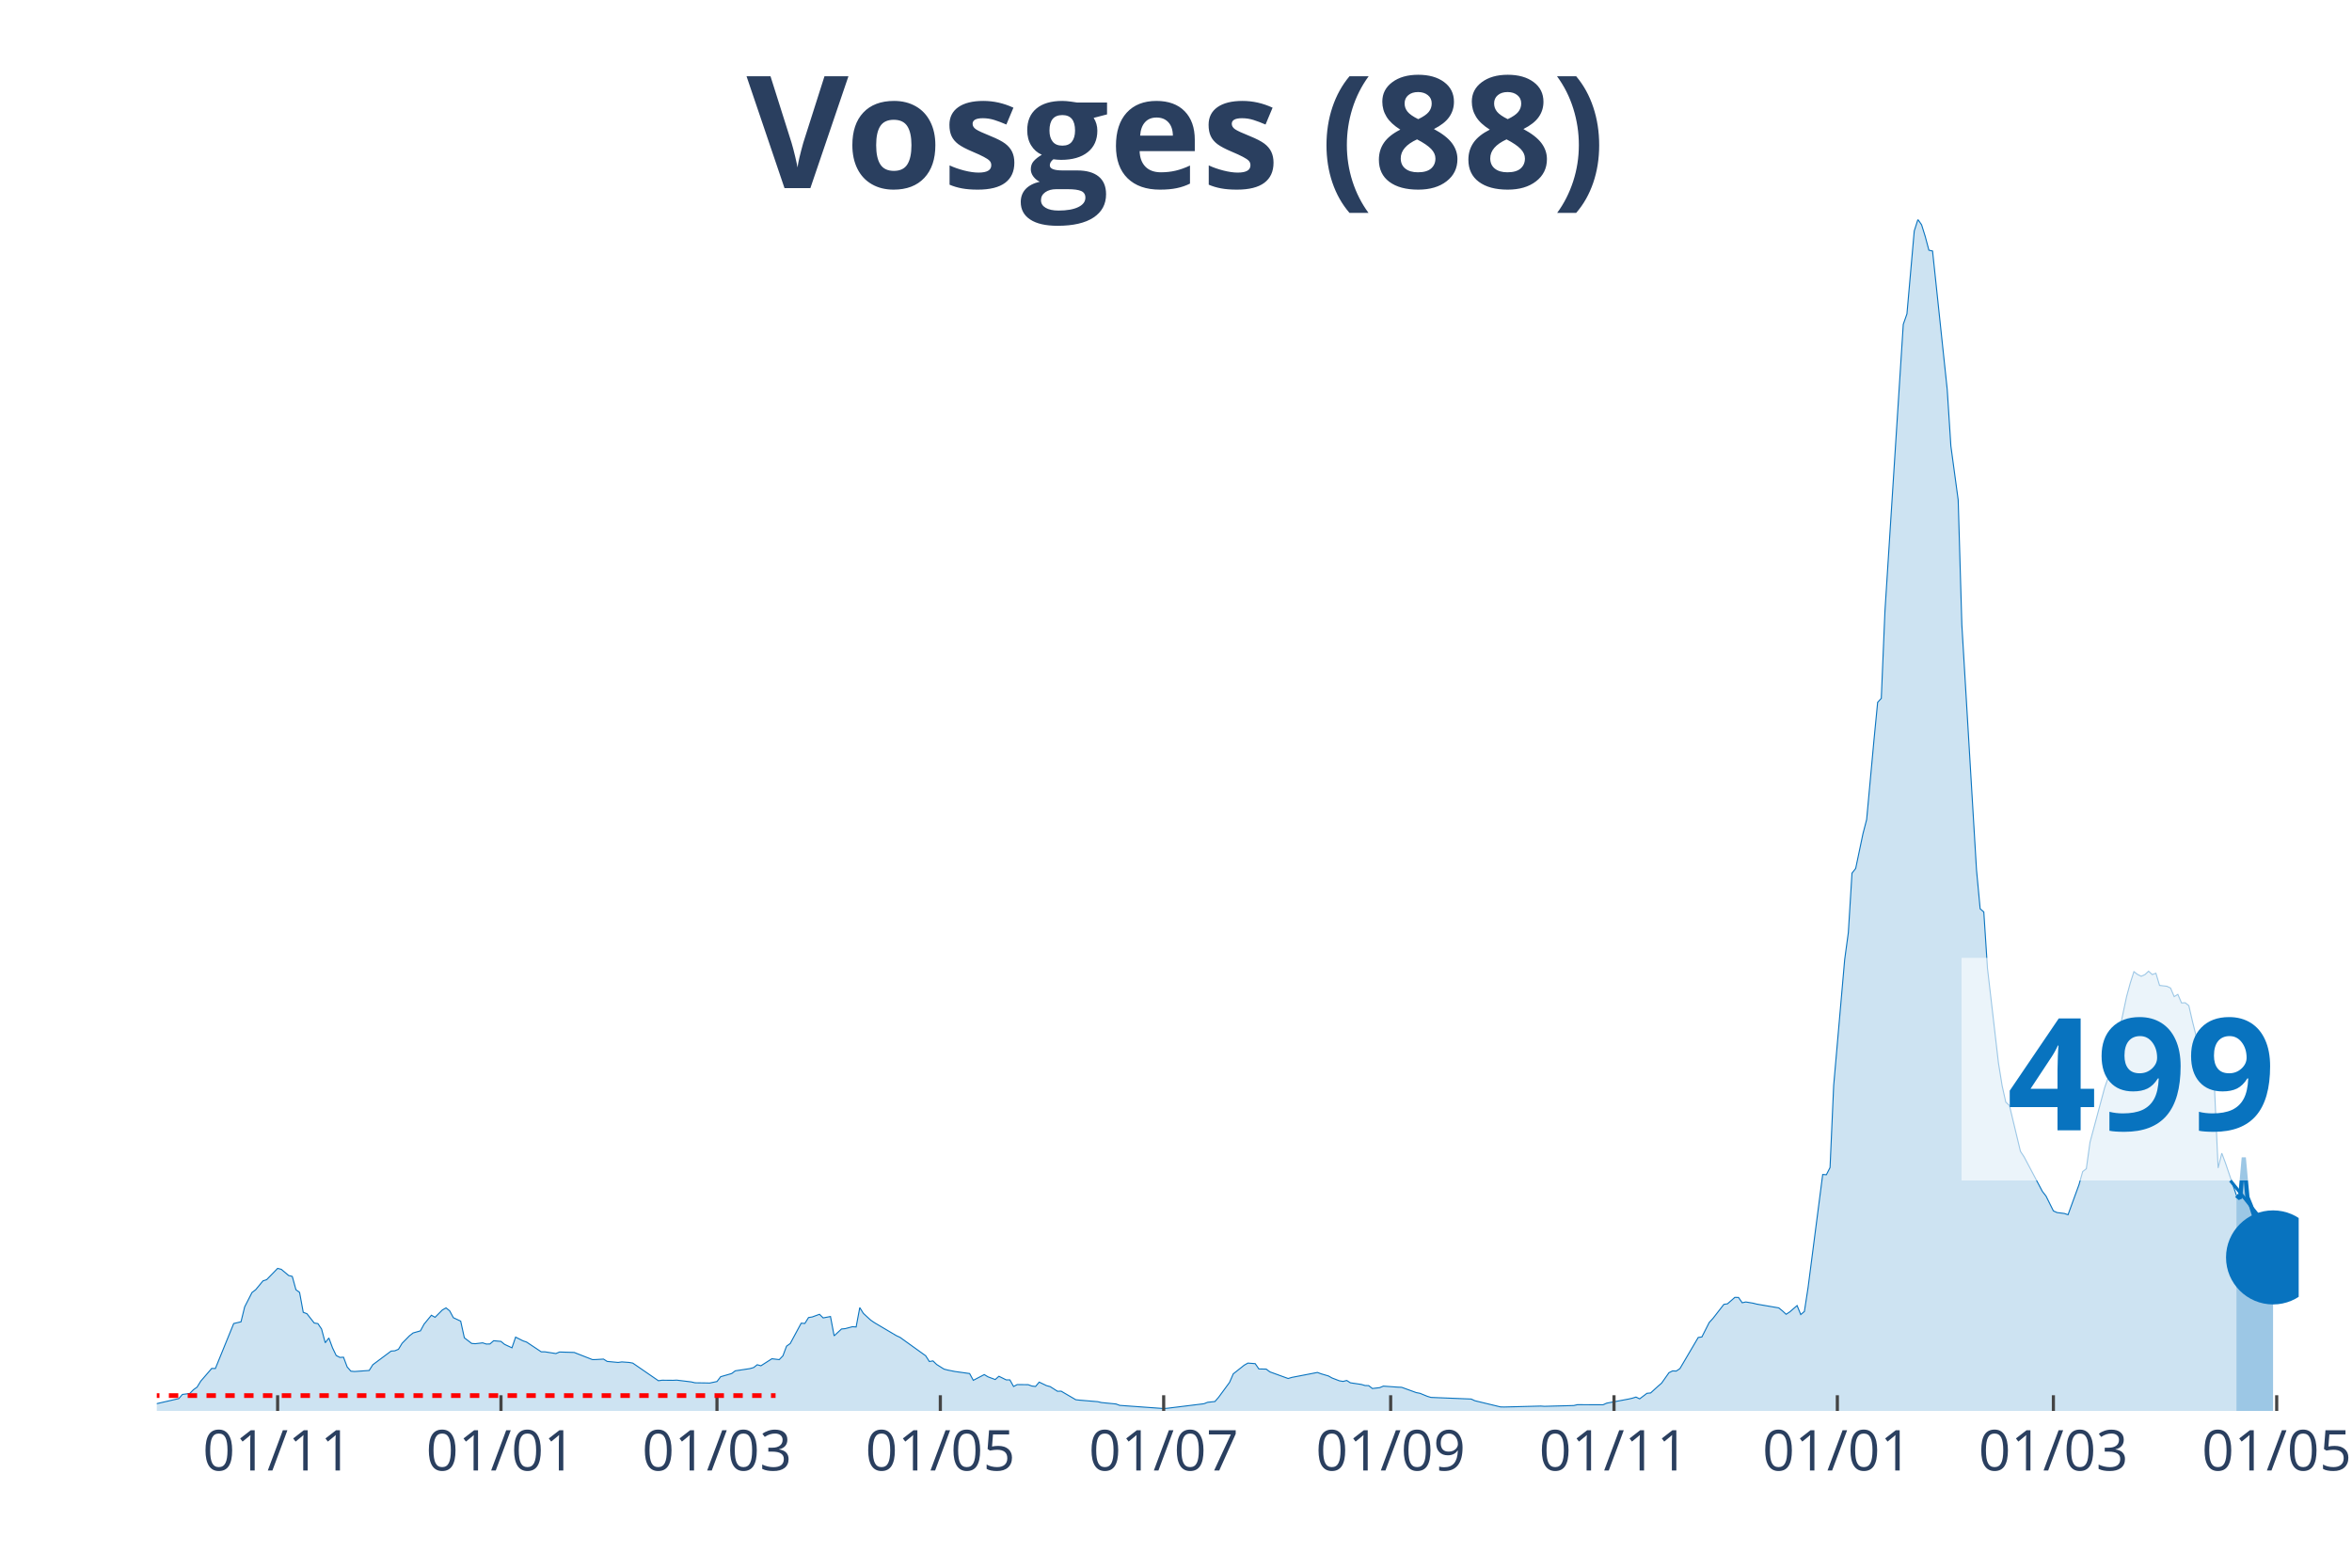
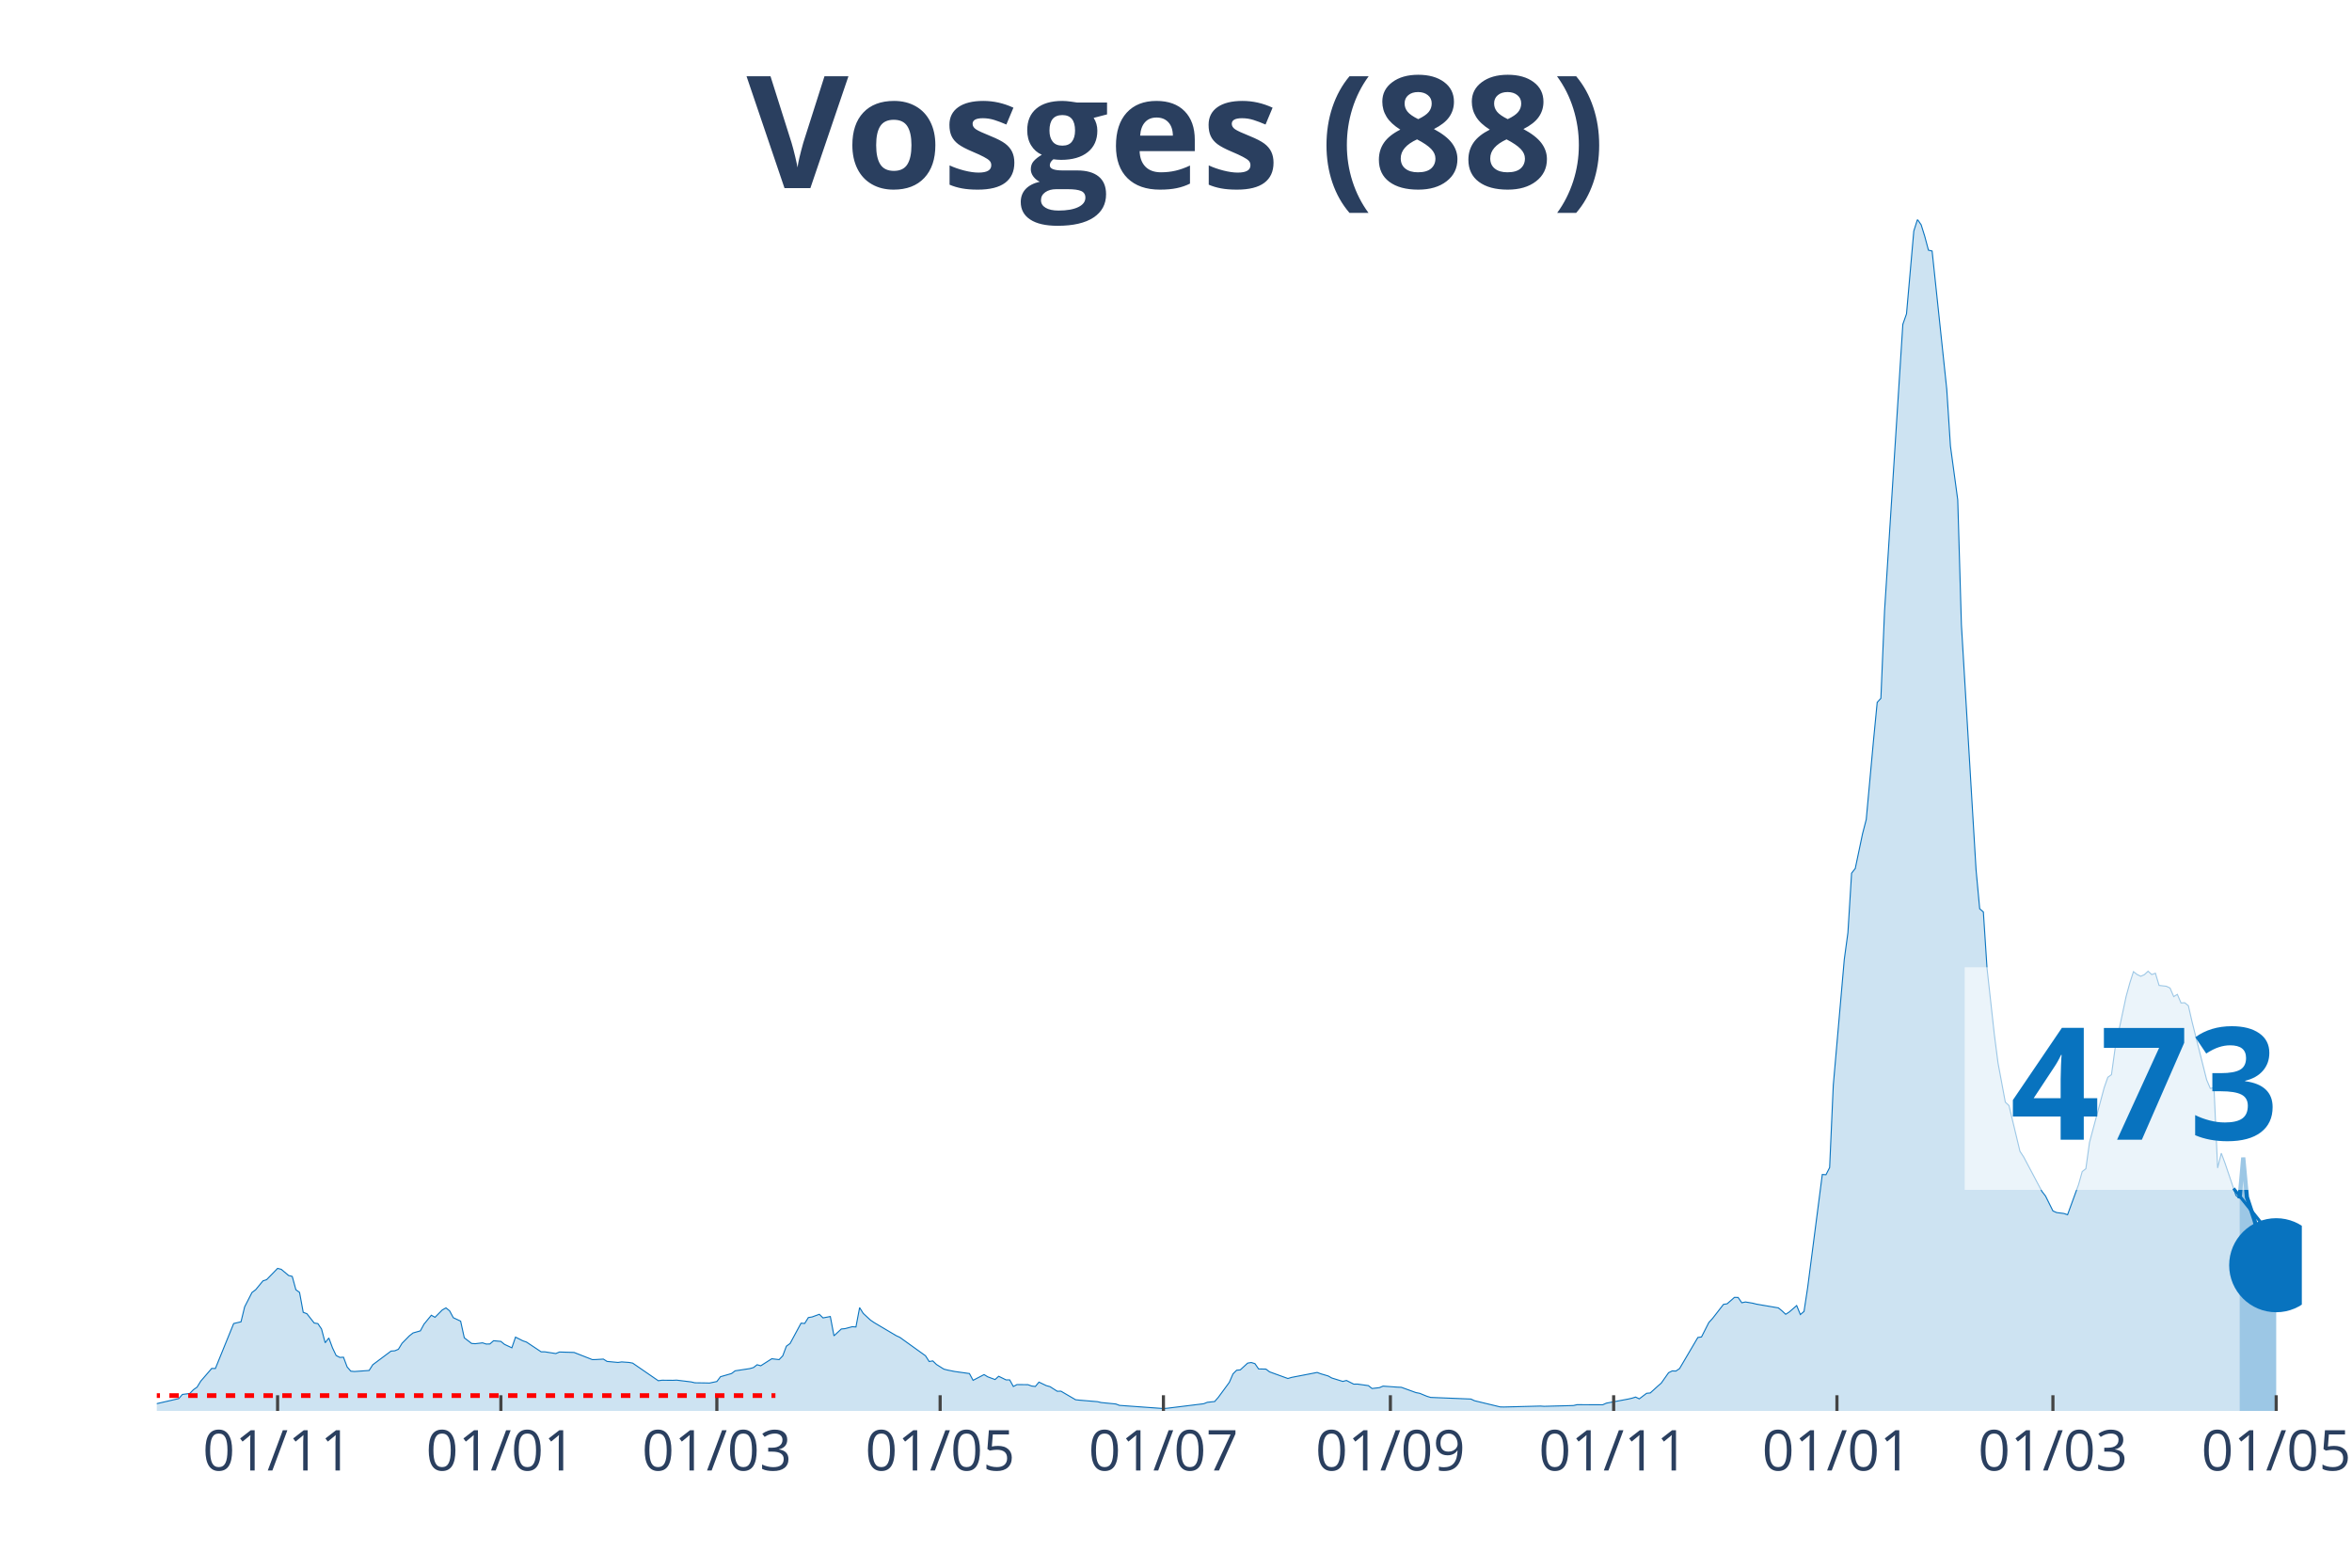
<svg xmlns="http://www.w3.org/2000/svg" class="main-svg" width="1125" height="750" style="" viewBox="0 0 750 500">
  <rect x="0" y="0" width="750" height="500" style="fill: rgb(0, 0, 0); fill-opacity: 0;" />
-   <defs id="defs-7f1c80">
+   <defs id="defs-7eaed3">
    <g class="clips">
-       <clipPath id="clip7f1c80xyplot" class="plotclip">
-         <rect width="683" height="380" />
+       <clipPath id="clip7eaed3xyplot" class="plotclip">
+         <rect width="684" height="380" />
      </clipPath>
-       <clipPath class="axesclip" id="clip7f1c80x">
-         <rect x="50" y="0" width="683" height="500" />
+       <clipPath class="axesclip" id="clip7eaed3x">
+         <rect x="50" y="0" width="684" height="500" />
      </clipPath>
-       <clipPath class="axesclip" id="clip7f1c80y">
+       <clipPath class="axesclip" id="clip7eaed3y">
        <rect x="0" y="70" width="750" height="380" />
      </clipPath>
-       <clipPath class="axesclip" id="clip7f1c80xy">
-         <rect x="50" y="70" width="683" height="380" />
+       <clipPath class="axesclip" id="clip7eaed3xy">
+         <rect x="50" y="70" width="684" height="380" />
      </clipPath>
    </g>
    <g class="gradients" />
  </defs>
  <g class="bglayer">
-     <rect class="bg" x="50" y="70" width="683" height="380" style="fill: rgb(0, 0, 0); fill-opacity: 0; stroke-width: 0;" />
+     <rect class="bg" x="50" y="70" width="684" height="380" style="fill: rgb(0, 0, 0); fill-opacity: 0; stroke-width: 0;" />
  </g>
  <g class="layer-below">
    <g class="imagelayer" />
    <g class="shapelayer" />
  </g>
  <g class="cartesianlayer">
    <g class="subplot xy">
      <g class="layer-subplot">
        <g class="shapelayer" />
        <g class="imagelayer" />
      </g>
      <g class="gridlayer">
        <g class="x">
-           <path class="xgrid crisp" transform="translate(88.53,0)" d="M0,70v380" style="stroke: rgb(255, 255, 255); stroke-opacity: 1; stroke-width: 1px;" />
-           <path class="xgrid crisp" transform="translate(159.75,0)" d="M0,70v380" style="stroke: rgb(255, 255, 255); stroke-opacity: 1; stroke-width: 1px;" />
-           <path class="xgrid crisp" transform="translate(228.63,0)" d="M0,70v380" style="stroke: rgb(255, 255, 255); stroke-opacity: 1; stroke-width: 1px;" />
-           <path class="xgrid crisp" transform="translate(299.85,0)" d="M0,70v380" style="stroke: rgb(255, 255, 255); stroke-opacity: 1; stroke-width: 1px;" />
-           <path class="xgrid crisp" transform="translate(371.07,0)" d="M0,70v380" style="stroke: rgb(255, 255, 255); stroke-opacity: 1; stroke-width: 1px;" />
-           <path class="xgrid crisp" transform="translate(443.45,0)" d="M0,70v380" style="stroke: rgb(255, 255, 255); stroke-opacity: 1; stroke-width: 1px;" />
-           <path class="xgrid crisp" transform="translate(514.67,0)" d="M0,70v380" style="stroke: rgb(255, 255, 255); stroke-opacity: 1; stroke-width: 1px;" />
-           <path class="xgrid crisp" transform="translate(585.89,0)" d="M0,70v380" style="stroke: rgb(255, 255, 255); stroke-opacity: 1; stroke-width: 1px;" />
-           <path class="xgrid crisp" transform="translate(654.78,0)" d="M0,70v380" style="stroke: rgb(255, 255, 255); stroke-opacity: 1; stroke-width: 1px;" />
-           <path class="xgrid crisp" transform="translate(725.99,0)" d="M0,70v380" style="stroke: rgb(255, 255, 255); stroke-opacity: 1; stroke-width: 1px;" />
+           <path class="xgrid crisp" transform="translate(88.52,0)" d="M0,70v380" style="stroke: rgb(255, 255, 255); stroke-opacity: 1; stroke-width: 1px;" />
+           <path class="xgrid crisp" transform="translate(159.72,0)" d="M0,70v380" style="stroke: rgb(255, 255, 255); stroke-opacity: 1; stroke-width: 1px;" />
+           <path class="xgrid crisp" transform="translate(228.59,0)" d="M0,70v380" style="stroke: rgb(255, 255, 255); stroke-opacity: 1; stroke-width: 1px;" />
+           <path class="xgrid crisp" transform="translate(299.79,0)" d="M0,70v380" style="stroke: rgb(255, 255, 255); stroke-opacity: 1; stroke-width: 1px;" />
+           <path class="xgrid crisp" transform="translate(370.99,0)" d="M0,70v380" style="stroke: rgb(255, 255, 255); stroke-opacity: 1; stroke-width: 1px;" />
+           <path class="xgrid crisp" transform="translate(443.36,0)" d="M0,70v380" style="stroke: rgb(255, 255, 255); stroke-opacity: 1; stroke-width: 1px;" />
+           <path class="xgrid crisp" transform="translate(514.56,0)" d="M0,70v380" style="stroke: rgb(255, 255, 255); stroke-opacity: 1; stroke-width: 1px;" />
+           <path class="xgrid crisp" transform="translate(585.76,0)" d="M0,70v380" style="stroke: rgb(255, 255, 255); stroke-opacity: 1; stroke-width: 1px;" />
+           <path class="xgrid crisp" transform="translate(654.63,0)" d="M0,70v380" style="stroke: rgb(255, 255, 255); stroke-opacity: 1; stroke-width: 1px;" />
+           <path class="xgrid crisp" transform="translate(725.83,0)" d="M0,70v380" style="stroke: rgb(255, 255, 255); stroke-opacity: 1; stroke-width: 1px;" />
        </g>
        <g class="y" />
      </g>
      <g class="zerolinelayer" />
      <path class="xlines-below" />
      <path class="ylines-below" />
      <g class="overlines-below" />
      <g class="xaxislayer-below" />
      <g class="yaxislayer-below" />
      <g class="overaxes-below" />
-       <g class="plot" transform="translate(50, 70)" clip-path="url('#clip7f1c80xyplot')">
+       <g class="plot" transform="translate(50, 70)" clip-path="url('#clip7eaed3xyplot')">
        <g class="scatterlayer mlayer">
-           <g class="trace scatter traceda0466" style="stroke-miterlimit: 2;">
+           <g class="trace scatter tracea2cc7f" style="stroke-miterlimit: 2;">
            <g class="fills">
              <g>
-                 <path class="js-fill" d="M663.15,380L-158.78,380L-158.78,379.26L-127.26,379.59L-126.09,379.65L-77.06,379.05L-75.89,379.29L-40.86,378.61L-39.7,378.47L-16.35,378.04L-15.18,378.06L-1.17,377.85L0,377.68L7.01,376.07L8.17,374.74L10.51,374.44L11.68,373.24L12.84,372.42L14.01,370.51L17.51,366.45L18.68,366.47L24.52,352.13L25.69,351.85L26.85,351.58L28.02,346.81L30.36,342.23L31.52,341.35L33.86,338.52L35.03,338.14L38.53,334.54L39.7,334.84L42.03,336.8L43.2,337.1L44.37,341.35L45.53,342.2L46.7,348.55L47.87,348.99L50.2,351.96L51.37,352.15L52.54,353.87L53.71,358.26L54.87,356.74L56.04,359.9L57.21,362.33L58.38,362.93L59.54,362.87L60.71,365.98L61.88,367.32L63.05,367.43L67.72,367.1L68.88,365.27L74.72,360.91L75.89,360.83L77.06,360.34L78.22,358.43L80.56,356.05L81.73,355.13L84.06,354.47L85.23,352.32L87.56,349.48L88.73,350.14L91.07,347.79L92.23,347.14L93.4,348.09L94.57,350.27L96.9,351.36L98.07,356.68L100.41,358.48L101.57,358.56L103.91,358.29L105.08,358.67L106.24,358.64L107.41,357.61L109.75,357.83L110.91,358.78L113.25,359.87L114.42,356.46L116.75,357.64L117.92,358.04L122.59,361.15L123.76,361.15L127.26,361.7L128.43,361.21L133.1,361.35L134.26,361.81L138.94,363.64L140.1,363.61L142.44,363.47L143.61,364.21L147.11,364.54L148.28,364.37L150.61,364.54L151.78,364.75L159.95,370.37L161.12,370.21L164.62,370.24L165.79,370.18L170.46,370.75L171.63,371.03L175.13,371.08L176.3,371.11L178.63,370.62L179.8,369.09L183.3,368.08L184.47,367.21L189.14,366.5L190.31,366.17L191.47,365.27L192.64,365.6L196.14,363.36L197.31,363.5L198.48,363.64L199.65,362.44L200.81,359.35L201.98,358.51L205.48,352.02L206.65,352.1L207.82,350.22L208.99,350.03L211.32,349.18L212.49,350.33L214.82,349.89L215.99,356.05L218.33,353.87L219.49,353.76L221.83,353.14L223,353.22L224.16,347.05L225.33,348.91L227.67,351.06L228.83,351.85L235.84,356L237.01,356.54L245.18,362.41L246.35,364.24L247.51,364.05L248.68,365.19L251.02,366.66L252.18,366.96L254.52,367.43L255.69,367.59L259.19,368.08L260.36,370.24L263.86,368.41L265.03,369.12L267.36,369.99L268.53,368.95L270.86,370.1L272.03,370.1L273.2,372.2L274.37,371.6L277.87,371.63L279.04,372.06L280.21,372.2L281.37,370.81L283.71,371.93L284.88,372.25L287.21,373.73L288.38,373.7L293.05,376.43L294.22,376.56L300.05,377.05L301.22,377.33L305.89,377.79L307.06,378.23L321.07,379.24L322.24,379.15L333.91,377.71L335.08,377.25L337.41,377L338.58,375.66L342.08,370.89L343.25,368.19L346.75,365.41L347.92,364.75L350.26,364.92L351.42,366.61L353.76,366.66L354.93,367.54L360.76,369.66L361.93,369.31L370.1,367.73L371.27,368.16L373.61,368.85L374.77,369.5L377.11,370.4L378.28,370.59L379.44,370.29L380.61,371.03L384.11,371.55L385.28,371.9L386.45,371.93L387.62,372.85L389.95,372.58L391.12,372.09L395.79,372.42L396.96,372.47L401.63,374.16L402.79,374.38L405.13,375.34L406.3,375.69L419.14,376.21L420.31,376.75L428.48,378.72L429.65,378.75L441.32,378.45L442.49,378.53L451.83,378.28L453,378.01L461.17,378.04L462.34,377.52L469.34,376.21L470.51,375.94L471.68,375.58L472.85,376.15L475.18,374.38L476.35,374.27L478.68,372.15L479.85,371.14L482.19,367.81L483.35,367.24L484.52,367.29L485.69,366.5L491.53,356.57L492.69,356.41L495.03,351.8L496.2,350.52L499.7,346.02L500.87,345.83L503.2,343.78L504.37,343.81L505.54,345.5L506.7,345.25L509.04,345.64L510.21,345.94L517.21,347.14L518.38,348.09L519.55,349.18L520.71,348.42L523.05,346.4L524.22,349.26L525.38,348.28L526.55,340.67L531.22,304.59L532.39,304.67L533.56,302.38L534.72,276.17L538.23,236.02L539.39,227.46L540.56,208.48L541.73,207L544.06,195.9L545.23,191.38L547.57,166.01L548.74,153.99L549.9,152.73L551.07,124.86L556.91,33.44L558.08,30.11L560.41,3.68L561.58,0L562.75,1.69L563.91,5.4L565.08,9.79L566.25,10.06L570.92,54.16L572.09,72.25L574.42,89.43L575.59,129.28L580.26,207.39L581.43,219.85L582.59,220.86L583.76,238.81L587.26,269.02L588.43,276.28L589.6,281.52L590.77,282.61L594.27,297.2L595.44,298.97L601.27,309.99L602.44,311.49L604.78,316.21L605.94,316.73L608.28,317.03L609.45,317.43L612.95,307.83L614.12,303.66L615.28,302.76L616.45,294.33L621.12,276.93L622.29,273.58L623.46,272.76L624.62,264.28L628.13,247.81L629.29,243.55L630.46,239.9L631.63,240.8L632.8,241.37L633.96,240.85L635.13,239.76L636.3,240.82L637.47,240.41L638.63,244.29L640.97,244.56L642.14,245.13L643.3,247.86L644.47,247.15L645.64,249.88L646.81,249.82L647.97,250.75L649.14,255.82L653.81,274.4L654.98,277.15L656.15,276.91L657.31,302.52L658.48,297.8L659.65,300.93L663.15,311.27" style="fill: rgb(8, 115, 191); fill-opacity: 0.2; stroke-width: 0;" />
+                 <path class="js-fill" d="M664.16,380L-158.74,380L-158.74,379.26L-127.23,379.59L-126.06,379.65L-77.04,379.05L-75.87,379.29L-40.85,378.61L-39.69,378.47L-16.34,378.04L-15.17,378.06L-1.17,377.85L0,377.68L7,376.07L8.17,374.74L10.51,374.44L11.67,373.24L12.84,372.42L14.01,370.51L17.51,366.45L18.68,366.47L24.51,352.13L25.68,351.85L26.85,351.58L28.01,346.81L30.35,342.23L31.52,341.35L33.85,338.52L35.02,338.14L38.52,334.54L39.69,334.84L42.02,336.8L43.19,337.1L44.35,341.35L45.52,342.2L46.69,348.55L47.86,348.99L50.19,351.96L51.36,352.15L52.53,353.87L53.69,358.26L54.86,356.74L56.03,359.9L57.19,362.33L58.36,362.93L59.53,362.87L60.7,365.98L61.86,367.32L63.03,367.43L67.7,367.1L68.87,365.27L74.7,360.91L75.87,360.83L77.04,360.34L78.2,358.43L80.54,356.05L81.71,355.13L84.04,354.47L85.21,352.32L87.54,349.48L88.71,350.14L91.04,347.79L92.21,347.14L93.38,348.09L94.55,350.27L96.88,351.36L98.05,356.68L100.38,358.48L101.55,358.56L103.88,358.29L105.05,358.67L106.22,358.64L107.39,357.61L109.72,357.83L110.89,358.78L113.22,359.87L114.39,356.46L116.72,357.64L117.89,358.04L122.56,361.15L123.73,361.15L127.23,361.7L128.4,361.21L133.06,361.35L134.23,361.81L138.9,363.64L140.07,363.61L142.4,363.47L143.57,364.21L147.07,364.54L148.24,364.37L150.57,364.54L151.74,364.75L159.91,370.37L161.08,370.21L164.58,370.24L165.75,370.18L170.42,370.75L171.58,371.03L175.09,371.08L176.25,371.11L178.59,370.62L179.75,369.09L183.26,368.08L184.42,367.21L189.09,366.5L190.26,366.17L191.43,365.27L192.59,365.6L196.1,363.36L197.26,363.5L198.43,363.64L199.6,362.44L200.76,359.35L201.93,358.51L205.43,352.02L206.6,352.1L207.77,350.22L208.94,350.03L211.27,349.18L212.44,350.33L214.77,349.89L215.94,356.05L218.27,353.87L219.44,353.76L221.77,353.14L222.94,353.22L224.11,347.05L225.28,348.91L227.61,351.06L228.78,351.85L235.78,356L236.95,356.54L245.12,362.41L246.29,364.24L247.45,364.05L248.62,365.19L250.96,366.66L252.12,366.96L254.46,367.43L255.62,367.59L259.13,368.08L260.29,370.24L263.8,368.41L264.96,369.12L267.3,369.99L268.46,368.95L270.8,370.1L271.97,370.1L273.13,372.2L274.3,371.6L277.8,371.63L278.97,372.06L280.14,372.2L281.3,370.81L283.64,371.93L284.81,372.25L287.14,373.73L288.31,373.7L292.98,376.43L294.14,376.56L299.98,377.05L301.15,377.33L305.82,377.79L306.98,378.23L320.99,379.24L322.16,379.15L333.83,377.71L335,377.25L337.33,377L338.5,375.66L342,370.89L343.17,368.19L344.33,367.02L345.5,366.91L347.84,364.75L349,364.56L350.17,364.92L351.34,366.61L353.67,366.66L354.84,367.54L360.68,369.66L361.84,369.31L370.01,367.73L371.18,368.16L373.52,368.85L374.68,369.5L378.18,370.59L379.35,370.29L381.69,371.46L382.85,371.44L386.35,371.93L387.52,372.85L389.86,372.58L391.02,372.09L395.69,372.42L396.86,372.47L401.53,374.16L402.7,374.38L405.03,375.34L406.2,375.69L419.04,376.21L420.2,376.75L428.38,378.72L429.54,378.75L441.22,378.45L442.38,378.53L451.72,378.28L452.89,378.01L461.06,378.04L462.23,377.52L469.23,376.21L470.4,375.94L471.56,375.58L472.73,376.15L475.06,374.38L476.23,374.27L478.57,372.15L479.73,371.14L482.07,367.81L483.24,367.24L484.4,367.29L485.57,366.5L491.41,356.57L492.57,356.41L494.91,351.8L496.08,350.52L499.58,346.02L500.74,345.83L503.08,343.78L504.25,343.81L505.41,345.5L506.58,345.25L508.91,345.64L510.08,345.94L517.09,347.14L518.25,348.09L519.42,349.18L520.59,348.42L522.92,346.4L524.09,349.26L525.26,348.28L526.42,340.67L531.09,304.59L532.26,304.67L533.43,302.38L534.59,276.17L538.1,236.02L539.26,227.46L540.43,208.48L541.6,207L543.93,195.9L545.1,191.38L547.43,166.01L548.6,153.99L549.77,152.73L550.94,124.86L556.77,33.44L557.94,30.11L560.27,3.68L561.44,0L562.61,1.69L563.77,5.4L564.94,9.79L566.11,10.06L570.78,54.16L571.95,72.25L574.28,89.43L575.45,129.28L580.12,207.39L581.28,219.85L582.45,220.86L583.62,238.81L585.95,259.94L587.12,269.02L589.45,281.52L590.62,282.61L594.12,297.2L595.29,298.97L601.13,309.99L602.29,311.49L604.63,316.21L605.8,316.73L608.13,317.03L609.3,317.43L612.8,307.83L613.97,303.66L615.13,302.76L616.3,294.33L620.97,276.93L622.14,273.58L623.3,272.76L624.47,264.28L627.97,247.81L629.14,243.55L630.31,239.9L631.47,240.8L632.64,241.37L633.81,240.85L634.98,239.76L636.14,240.82L637.31,240.41L638.48,244.29L640.81,244.56L641.98,245.13L643.15,247.86L644.31,247.15L645.48,249.88L646.65,249.82L647.82,250.75L648.98,255.82L653.65,274.4L654.82,277.15L655.99,276.91L657.15,302.52L658.32,297.8L659.49,300.93L662.99,311.27L664.16,312.23" style="fill: rgb(8, 115, 191); fill-opacity: 0.2; stroke-width: 0;" />
              </g>
            </g>
            <g class="errorbars" />
            <g class="lines">
-               <path class="js-line" d="M-158.78,379.26L-127.26,379.59L-126.09,379.65L-77.06,379.05L-75.89,379.29L-40.86,378.61L-39.7,378.47L-16.35,378.04L-15.18,378.06L-1.17,377.85L0,377.68L7.01,376.07L8.17,374.74L10.51,374.44L11.68,373.24L12.84,372.42L14.01,370.51L17.51,366.45L18.68,366.47L24.52,352.13L25.69,351.85L26.85,351.58L28.02,346.81L30.36,342.23L31.52,341.35L33.86,338.52L35.03,338.14L38.53,334.54L39.7,334.84L42.03,336.8L43.2,337.1L44.37,341.35L45.53,342.2L46.7,348.55L47.87,348.99L50.2,351.96L51.37,352.15L52.54,353.87L53.71,358.26L54.87,356.74L56.04,359.9L57.21,362.33L58.38,362.93L59.54,362.87L60.71,365.98L61.88,367.32L63.05,367.43L67.72,367.1L68.88,365.27L74.72,360.91L75.89,360.83L77.06,360.34L78.22,358.43L80.56,356.05L81.73,355.13L84.06,354.47L85.23,352.32L87.56,349.48L88.73,350.14L91.07,347.79L92.23,347.14L93.4,348.09L94.57,350.27L96.9,351.36L98.07,356.68L100.41,358.48L101.57,358.56L103.91,358.29L105.08,358.67L106.24,358.64L107.41,357.61L109.75,357.83L110.91,358.78L113.25,359.87L114.42,356.46L116.75,357.64L117.92,358.04L122.59,361.15L123.76,361.15L127.26,361.7L128.43,361.21L133.1,361.35L134.26,361.81L138.94,363.64L140.1,363.61L142.44,363.47L143.61,364.21L147.11,364.54L148.28,364.37L150.61,364.54L151.78,364.75L159.95,370.37L161.12,370.21L164.62,370.24L165.79,370.18L170.46,370.75L171.63,371.03L175.13,371.08L176.3,371.11L178.63,370.62L179.8,369.09L183.3,368.08L184.47,367.21L189.14,366.5L190.31,366.17L191.47,365.27L192.64,365.6L196.14,363.36L197.31,363.5L198.48,363.64L199.65,362.44L200.81,359.35L201.98,358.51L205.48,352.02L206.65,352.1L207.82,350.22L208.99,350.03L211.32,349.18L212.49,350.33L214.82,349.89L215.99,356.05L218.33,353.87L219.49,353.76L221.83,353.14L223,353.22L224.16,347.05L225.33,348.91L227.67,351.06L228.83,351.85L235.84,356L237.01,356.54L245.18,362.41L246.35,364.24L247.51,364.05L248.68,365.19L251.02,366.66L252.18,366.96L254.52,367.43L255.69,367.59L259.19,368.08L260.36,370.24L263.86,368.41L265.03,369.12L267.36,369.99L268.53,368.95L270.86,370.1L272.03,370.1L273.2,372.2L274.37,371.6L277.87,371.63L279.04,372.06L280.21,372.2L281.37,370.81L283.71,371.93L284.88,372.25L287.21,373.73L288.38,373.7L293.05,376.43L294.22,376.56L300.05,377.05L301.22,377.33L305.89,377.79L307.06,378.23L321.07,379.24L322.24,379.15L333.91,377.71L335.08,377.25L337.41,377L338.58,375.66L342.08,370.89L343.25,368.19L346.75,365.41L347.92,364.75L350.26,364.92L351.42,366.61L353.76,366.66L354.93,367.54L360.76,369.66L361.93,369.31L370.1,367.73L371.27,368.16L373.61,368.85L374.77,369.5L377.11,370.4L378.28,370.59L379.44,370.29L380.61,371.03L384.11,371.55L385.28,371.9L386.45,371.93L387.62,372.85L389.95,372.58L391.12,372.09L395.79,372.42L396.96,372.47L401.63,374.16L402.79,374.38L405.13,375.34L406.3,375.69L419.14,376.21L420.31,376.75L428.48,378.72L429.65,378.75L441.32,378.45L442.49,378.53L451.83,378.28L453,378.01L461.17,378.04L462.34,377.52L469.34,376.21L470.51,375.94L471.68,375.58L472.85,376.15L475.18,374.38L476.35,374.27L478.68,372.15L479.85,371.14L482.19,367.81L483.35,367.24L484.52,367.29L485.69,366.5L491.53,356.57L492.69,356.41L495.03,351.8L496.2,350.52L499.7,346.02L500.87,345.83L503.2,343.78L504.37,343.81L505.54,345.5L506.7,345.25L509.04,345.64L510.21,345.94L517.21,347.14L518.38,348.09L519.55,349.18L520.71,348.42L523.05,346.4L524.22,349.26L525.38,348.28L526.55,340.67L531.22,304.59L532.39,304.67L533.56,302.38L534.72,276.17L538.23,236.02L539.39,227.46L540.56,208.48L541.73,207L544.06,195.9L545.23,191.38L547.57,166.01L548.74,153.99L549.9,152.73L551.07,124.86L556.91,33.44L558.08,30.11L560.41,3.68L561.58,0L562.75,1.69L563.91,5.4L565.08,9.79L566.25,10.06L570.92,54.16L572.09,72.25L574.42,89.43L575.59,129.28L580.26,207.39L581.43,219.85L582.59,220.86L583.76,238.81L587.26,269.02L588.43,276.28L589.6,281.52L590.77,282.61L594.27,297.2L595.44,298.97L601.27,309.99L602.44,311.49L604.78,316.21L605.94,316.73L608.28,317.03L609.45,317.43L612.95,307.83L614.12,303.66L615.28,302.76L616.45,294.33L621.12,276.93L622.29,273.58L623.46,272.76L624.62,264.28L628.13,247.81L629.29,243.55L630.46,239.9L631.63,240.8L632.8,241.37L633.96,240.85L635.13,239.76L636.3,240.82L637.47,240.41L638.63,244.29L640.97,244.56L642.14,245.13L643.3,247.86L644.47,247.15L645.64,249.88L646.81,249.82L647.97,250.75L649.14,255.82L653.81,274.4L654.98,277.15L656.15,276.91L657.31,302.52L658.48,297.8L659.65,300.93L663.15,311.27" style="vector-effect: non-scaling-stroke; fill: none; stroke: rgb(8, 115, 191); stroke-opacity: 1; stroke-width: 0.5px; opacity: 1;" />
+               <path class="js-line" d="M-158.74,379.26L-127.23,379.59L-126.06,379.65L-77.04,379.05L-75.87,379.29L-40.85,378.61L-39.69,378.47L-16.34,378.04L-15.17,378.06L-1.17,377.85L0,377.68L7,376.07L8.17,374.74L10.51,374.44L11.67,373.24L12.84,372.42L14.01,370.51L17.51,366.45L18.68,366.47L24.51,352.13L25.68,351.85L26.85,351.58L28.01,346.81L30.35,342.23L31.52,341.35L33.85,338.52L35.02,338.14L38.52,334.54L39.69,334.84L42.02,336.8L43.19,337.1L44.35,341.35L45.52,342.2L46.69,348.55L47.86,348.99L50.19,351.96L51.36,352.15L52.53,353.87L53.69,358.26L54.86,356.74L56.03,359.9L57.19,362.33L58.36,362.93L59.53,362.87L60.7,365.98L61.86,367.32L63.03,367.43L67.7,367.1L68.87,365.27L74.7,360.91L75.87,360.83L77.04,360.34L78.2,358.43L80.54,356.05L81.71,355.13L84.04,354.47L85.21,352.32L87.54,349.48L88.71,350.14L91.04,347.79L92.21,347.14L93.38,348.09L94.55,350.27L96.88,351.36L98.05,356.68L100.38,358.48L101.55,358.56L103.88,358.29L105.05,358.67L106.22,358.64L107.39,357.61L109.72,357.83L110.89,358.78L113.22,359.87L114.39,356.46L116.72,357.64L117.89,358.04L122.56,361.15L123.73,361.15L127.23,361.7L128.4,361.21L133.06,361.35L134.23,361.81L138.9,363.64L140.07,363.61L142.4,363.47L143.57,364.21L147.07,364.54L148.24,364.37L150.57,364.54L151.74,364.75L159.91,370.37L161.08,370.21L164.58,370.24L165.75,370.18L170.42,370.75L171.58,371.03L175.09,371.08L176.25,371.11L178.59,370.62L179.75,369.09L183.26,368.08L184.42,367.21L189.09,366.5L190.26,366.17L191.43,365.27L192.59,365.6L196.1,363.36L197.26,363.5L198.43,363.64L199.6,362.44L200.76,359.35L201.93,358.51L205.43,352.02L206.6,352.1L207.77,350.22L208.94,350.03L211.27,349.18L212.44,350.33L214.77,349.89L215.94,356.05L218.27,353.87L219.44,353.76L221.77,353.14L222.94,353.22L224.11,347.05L225.28,348.91L227.61,351.06L228.78,351.85L235.78,356L236.95,356.54L245.12,362.41L246.29,364.24L247.45,364.05L248.62,365.19L250.96,366.66L252.12,366.96L254.46,367.43L255.62,367.59L259.13,368.08L260.29,370.24L263.8,368.41L264.96,369.12L267.3,369.99L268.46,368.95L270.8,370.1L271.97,370.1L273.13,372.2L274.3,371.6L277.8,371.63L278.97,372.06L280.14,372.2L281.3,370.81L283.64,371.93L284.81,372.25L287.14,373.73L288.31,373.7L292.98,376.43L294.14,376.56L299.98,377.05L301.15,377.33L305.82,377.79L306.98,378.23L320.99,379.24L322.16,379.15L333.83,377.71L335,377.25L337.33,377L338.5,375.66L342,370.89L343.17,368.19L344.33,367.02L345.5,366.91L347.84,364.75L349,364.56L350.17,364.92L351.34,366.61L353.67,366.66L354.84,367.54L360.68,369.66L361.84,369.31L370.01,367.73L371.18,368.16L373.52,368.85L374.68,369.5L378.18,370.59L379.35,370.29L381.69,371.46L382.85,371.44L386.35,371.93L387.52,372.85L389.86,372.58L391.02,372.09L395.69,372.42L396.86,372.47L401.53,374.16L402.7,374.38L405.03,375.34L406.2,375.69L419.04,376.21L420.2,376.75L428.38,378.72L429.54,378.75L441.22,378.45L442.38,378.53L451.72,378.28L452.89,378.01L461.06,378.04L462.23,377.52L469.23,376.21L470.4,375.94L471.56,375.58L472.73,376.15L475.06,374.38L476.23,374.27L478.57,372.15L479.73,371.14L482.07,367.81L483.24,367.24L484.4,367.29L485.57,366.5L491.41,356.57L492.57,356.41L494.91,351.8L496.08,350.52L499.58,346.02L500.74,345.83L503.08,343.78L504.25,343.81L505.41,345.5L506.58,345.25L508.91,345.64L510.08,345.94L517.09,347.14L518.25,348.09L519.42,349.18L520.59,348.42L522.92,346.4L524.09,349.26L525.26,348.28L526.42,340.67L531.09,304.59L532.26,304.67L533.43,302.38L534.59,276.17L538.1,236.02L539.26,227.46L540.43,208.48L541.6,207L543.93,195.9L545.1,191.38L547.43,166.01L548.6,153.99L549.77,152.73L550.94,124.86L556.77,33.44L557.94,30.11L560.27,3.68L561.44,0L562.61,1.69L563.77,5.4L564.94,9.79L566.11,10.06L570.78,54.16L571.95,72.25L574.28,89.43L575.45,129.28L580.12,207.39L581.28,219.85L582.45,220.86L583.62,238.81L585.95,259.94L587.12,269.02L589.45,281.52L590.62,282.61L594.12,297.2L595.29,298.97L601.13,309.99L602.29,311.49L604.63,316.21L605.8,316.73L608.13,317.03L609.3,317.43L612.8,307.83L613.97,303.66L615.13,302.76L616.3,294.33L620.97,276.93L622.14,273.58L623.3,272.76L624.47,264.28L627.97,247.81L629.14,243.55L630.31,239.9L631.47,240.8L632.64,241.37L633.81,240.85L634.98,239.76L636.14,240.82L637.31,240.41L638.48,244.29L640.81,244.56L641.98,245.13L643.15,247.86L644.31,247.15L645.48,249.88L646.65,249.82L647.82,250.75L648.98,255.82L653.65,274.4L654.82,277.15L655.99,276.91L657.15,302.52L658.32,297.8L659.49,300.93L662.99,311.27L664.16,312.23" style="vector-effect: non-scaling-stroke; fill: none; stroke: rgb(8, 115, 191); stroke-opacity: 1; stroke-width: 0.5px; opacity: 1;" />
            </g>
            <g class="points" />
            <g class="text" />
          </g>
-           <g class="trace scatter tracef40dfb" style="stroke-miterlimit: 2;">
+           <g class="trace scatter trace2477a1" style="stroke-miterlimit: 2;">
            <g class="fills">
              <g>
-                 <path class="js-fill" d="M674.83,380L663.15,380L663.15,311.27L664.32,312.23L665.49,299.19L666.65,311.82L667.82,314.68L671.32,325.89L672.49,325.64L674.83,331.04" style="fill: rgb(8, 115, 191); fill-opacity: 0.4; stroke-width: 0;" />
+                 <path class="js-fill" d="M675.83,380L664.16,380L664.16,312.23L665.32,299.19L666.49,311.82L668.83,318.93L669.99,323L671.16,325.86L672.33,325.62L674.66,331.02L675.83,333.53" style="fill: rgb(8, 115, 191); fill-opacity: 0.4; stroke-width: 0;" />
              </g>
            </g>
            <g class="errorbars" />
            <g class="lines">
-               <path class="js-line" d="M663.15,311.27L664.32,312.23L665.49,299.19L666.65,311.82L667.82,314.68L671.32,325.89L672.49,325.64L674.83,331.04" style="vector-effect: non-scaling-stroke; fill: none; stroke: rgb(8, 115, 191); stroke-opacity: 1; stroke-width: 2px; opacity: 1;" />
+               <path class="js-line" d="M664.16,312.23L665.32,299.19L666.49,311.82L668.83,318.93L669.99,323L671.16,325.86L672.33,325.62L674.66,331.02L675.83,333.53" style="vector-effect: non-scaling-stroke; fill: none; stroke: rgb(8, 115, 191); stroke-opacity: 1; stroke-width: 2px; opacity: 1;" />
            </g>
            <g class="points" />
            <g class="text" />
          </g>
-           <g class="trace scatter trace2687a3" style="stroke-miterlimit: 2; opacity: 1;">
+           <g class="trace scatter trace6fd0a3" style="stroke-miterlimit: 2; opacity: 1;">
            <g class="fills" />
            <g class="errorbars" />
            <g class="lines" />
            <g class="points">
-               <path class="point" transform="translate(674.83,331.04)" d="M15,0A15,15 0 1,1 0,-15A15,15 0 0,1 15,0Z" style="opacity: 1; stroke-width: 0px; fill: rgb(8, 115, 191); fill-opacity: 1;" />
+               <path class="point" transform="translate(675.83,333.53)" d="M15,0A15,15 0 1,1 0,-15A15,15 0 0,1 15,0Z" style="opacity: 1; stroke-width: 0px; fill: rgb(8, 115, 191); fill-opacity: 1;" />
            </g>
            <g class="text" />
          </g>
        </g>
      </g>
      <g class="overplot" />
      <path class="xlines-above crisp" style="fill: none; stroke-width: 1px; stroke: rgb(0, 0, 0); stroke-opacity: 0;" d="" />
      <path class="ylines-above crisp" style="fill: none;" d="M0,0" />
      <g class="overlines-above" />
      <g class="xaxislayer-above">
-         <path class="xtick ticks crisp" d="M0,450v-5" transform="translate(88.53,0)" style="stroke: rgb(68, 68, 68); stroke-opacity: 1; stroke-width: 1px;" />
-         <path class="xtick ticks crisp" d="M0,450v-5" transform="translate(159.75,0)" style="stroke: rgb(68, 68, 68); stroke-opacity: 1; stroke-width: 1px;" />
-         <path class="xtick ticks crisp" d="M0,450v-5" transform="translate(228.63,0)" style="stroke: rgb(68, 68, 68); stroke-opacity: 1; stroke-width: 1px;" />
-         <path class="xtick ticks crisp" d="M0,450v-5" transform="translate(299.85,0)" style="stroke: rgb(68, 68, 68); stroke-opacity: 1; stroke-width: 1px;" />
-         <path class="xtick ticks crisp" d="M0,450v-5" transform="translate(371.07,0)" style="stroke: rgb(68, 68, 68); stroke-opacity: 1; stroke-width: 1px;" />
-         <path class="xtick ticks crisp" d="M0,450v-5" transform="translate(443.45,0)" style="stroke: rgb(68, 68, 68); stroke-opacity: 1; stroke-width: 1px;" />
-         <path class="xtick ticks crisp" d="M0,450v-5" transform="translate(514.67,0)" style="stroke: rgb(68, 68, 68); stroke-opacity: 1; stroke-width: 1px;" />
-         <path class="xtick ticks crisp" d="M0,450v-5" transform="translate(585.89,0)" style="stroke: rgb(68, 68, 68); stroke-opacity: 1; stroke-width: 1px;" />
-         <path class="xtick ticks crisp" d="M0,450v-5" transform="translate(654.78,0)" style="stroke: rgb(68, 68, 68); stroke-opacity: 1; stroke-width: 1px;" />
-         <path class="xtick ticks crisp" d="M0,450v-5" transform="translate(725.99,0)" style="stroke: rgb(68, 68, 68); stroke-opacity: 1; stroke-width: 1px;" />
+         <path class="xtick ticks crisp" d="M0,450v-5" transform="translate(88.52,0)" style="stroke: rgb(68, 68, 68); stroke-opacity: 1; stroke-width: 1px;" />
+         <path class="xtick ticks crisp" d="M0,450v-5" transform="translate(159.72,0)" style="stroke: rgb(68, 68, 68); stroke-opacity: 1; stroke-width: 1px;" />
+         <path class="xtick ticks crisp" d="M0,450v-5" transform="translate(228.59,0)" style="stroke: rgb(68, 68, 68); stroke-opacity: 1; stroke-width: 1px;" />
+         <path class="xtick ticks crisp" d="M0,450v-5" transform="translate(299.79,0)" style="stroke: rgb(68, 68, 68); stroke-opacity: 1; stroke-width: 1px;" />
+         <path class="xtick ticks crisp" d="M0,450v-5" transform="translate(370.99,0)" style="stroke: rgb(68, 68, 68); stroke-opacity: 1; stroke-width: 1px;" />
+         <path class="xtick ticks crisp" d="M0,450v-5" transform="translate(443.36,0)" style="stroke: rgb(68, 68, 68); stroke-opacity: 1; stroke-width: 1px;" />
+         <path class="xtick ticks crisp" d="M0,450v-5" transform="translate(514.56,0)" style="stroke: rgb(68, 68, 68); stroke-opacity: 1; stroke-width: 1px;" />
+         <path class="xtick ticks crisp" d="M0,450v-5" transform="translate(585.76,0)" style="stroke: rgb(68, 68, 68); stroke-opacity: 1; stroke-width: 1px;" />
+         <path class="xtick ticks crisp" d="M0,450v-5" transform="translate(654.63,0)" style="stroke: rgb(68, 68, 68); stroke-opacity: 1; stroke-width: 1px;" />
+         <path class="xtick ticks crisp" d="M0,450v-5" transform="translate(725.83,0)" style="stroke: rgb(68, 68, 68); stroke-opacity: 1; stroke-width: 1px;" />
        <g class="xtick">
-           <text text-anchor="middle" x="0" y="469" transform="translate(88.53,0)" style="font-family: 'Open Sans', verdana, arial, sans-serif; font-size: 18px; fill: rgb(42, 63, 95); fill-opacity: 1; white-space: pre;">01/11</text>
+           <text text-anchor="middle" x="0" y="469" transform="translate(88.52,0)" style="font-family: 'Open Sans', verdana, arial, sans-serif; font-size: 18px; fill: rgb(42, 63, 95); fill-opacity: 1; white-space: pre;">01/11</text>
        </g>
        <g class="xtick">
-           <text text-anchor="middle" x="0" y="469" transform="translate(159.75,0)" style="font-family: 'Open Sans', verdana, arial, sans-serif; font-size: 18px; fill: rgb(42, 63, 95); fill-opacity: 1; white-space: pre;">01/01</text>
+           <text text-anchor="middle" x="0" y="469" transform="translate(159.72,0)" style="font-family: 'Open Sans', verdana, arial, sans-serif; font-size: 18px; fill: rgb(42, 63, 95); fill-opacity: 1; white-space: pre;">01/01</text>
        </g>
        <g class="xtick">
-           <text text-anchor="middle" x="0" y="469" transform="translate(228.63,0)" style="font-family: 'Open Sans', verdana, arial, sans-serif; font-size: 18px; fill: rgb(42, 63, 95); fill-opacity: 1; white-space: pre;">01/03</text>
+           <text text-anchor="middle" x="0" y="469" transform="translate(228.59,0)" style="font-family: 'Open Sans', verdana, arial, sans-serif; font-size: 18px; fill: rgb(42, 63, 95); fill-opacity: 1; white-space: pre;">01/03</text>
        </g>
        <g class="xtick">
-           <text text-anchor="middle" x="0" y="469" transform="translate(299.85,0)" style="font-family: 'Open Sans', verdana, arial, sans-serif; font-size: 18px; fill: rgb(42, 63, 95); fill-opacity: 1; white-space: pre;">01/05</text>
+           <text text-anchor="middle" x="0" y="469" transform="translate(299.79,0)" style="font-family: 'Open Sans', verdana, arial, sans-serif; font-size: 18px; fill: rgb(42, 63, 95); fill-opacity: 1; white-space: pre;">01/05</text>
        </g>
        <g class="xtick">
-           <text text-anchor="middle" x="0" y="469" transform="translate(371.07,0)" style="font-family: 'Open Sans', verdana, arial, sans-serif; font-size: 18px; fill: rgb(42, 63, 95); fill-opacity: 1; white-space: pre;">01/07</text>
+           <text text-anchor="middle" x="0" y="469" transform="translate(370.99,0)" style="font-family: 'Open Sans', verdana, arial, sans-serif; font-size: 18px; fill: rgb(42, 63, 95); fill-opacity: 1; white-space: pre;">01/07</text>
        </g>
        <g class="xtick">
-           <text text-anchor="middle" x="0" y="469" transform="translate(443.45,0)" style="font-family: 'Open Sans', verdana, arial, sans-serif; font-size: 18px; fill: rgb(42, 63, 95); fill-opacity: 1; white-space: pre;">01/09</text>
+           <text text-anchor="middle" x="0" y="469" transform="translate(443.36,0)" style="font-family: 'Open Sans', verdana, arial, sans-serif; font-size: 18px; fill: rgb(42, 63, 95); fill-opacity: 1; white-space: pre;">01/09</text>
        </g>
        <g class="xtick">
-           <text text-anchor="middle" x="0" y="469" transform="translate(514.67,0)" style="font-family: 'Open Sans', verdana, arial, sans-serif; font-size: 18px; fill: rgb(42, 63, 95); fill-opacity: 1; white-space: pre;">01/11</text>
+           <text text-anchor="middle" x="0" y="469" transform="translate(514.56,0)" style="font-family: 'Open Sans', verdana, arial, sans-serif; font-size: 18px; fill: rgb(42, 63, 95); fill-opacity: 1; white-space: pre;">01/11</text>
        </g>
        <g class="xtick">
-           <text text-anchor="middle" x="0" y="469" transform="translate(585.89,0)" style="font-family: 'Open Sans', verdana, arial, sans-serif; font-size: 18px; fill: rgb(42, 63, 95); fill-opacity: 1; white-space: pre;">01/01</text>
+           <text text-anchor="middle" x="0" y="469" transform="translate(585.76,0)" style="font-family: 'Open Sans', verdana, arial, sans-serif; font-size: 18px; fill: rgb(42, 63, 95); fill-opacity: 1; white-space: pre;">01/01</text>
        </g>
        <g class="xtick">
-           <text text-anchor="middle" x="0" y="469" transform="translate(654.78,0)" style="font-family: 'Open Sans', verdana, arial, sans-serif; font-size: 18px; fill: rgb(42, 63, 95); fill-opacity: 1; white-space: pre;">01/03</text>
+           <text text-anchor="middle" x="0" y="469" transform="translate(654.63,0)" style="font-family: 'Open Sans', verdana, arial, sans-serif; font-size: 18px; fill: rgb(42, 63, 95); fill-opacity: 1; white-space: pre;">01/03</text>
        </g>
        <g class="xtick">
-           <text text-anchor="middle" x="0" y="469" transform="translate(725.99,0)" style="font-family: 'Open Sans', verdana, arial, sans-serif; font-size: 18px; fill: rgb(42, 63, 95); fill-opacity: 1; white-space: pre;">01/05</text>
+           <text text-anchor="middle" x="0" y="469" transform="translate(725.83,0)" style="font-family: 'Open Sans', verdana, arial, sans-serif; font-size: 18px; fill: rgb(42, 63, 95); fill-opacity: 1; white-space: pre;">01/05</text>
        </g>
      </g>
      <g class="yaxislayer-above" />
      <g class="overaxes-above" />
    </g>
  </g>
  <g class="polarlayer" />
  <g class="ternarylayer" />
  <g class="geolayer" />
  <g class="funnelarealayer" />
  <g class="pielayer" />
  <g class="treemaplayer" />
  <g class="sunburstlayer" />
  <g class="glimages" />
-   <defs id="topdefs-7f1c80">
+   <defs id="topdefs-7eaed3">
    <g class="clips" />
  </defs>
  <g class="layer-above">
    <g class="imagelayer" />
    <g class="shapelayer">
-       <path data-index="0" fill-rule="evenodd" d="M-606.15,445.1L247.31,445.1" clip-path="url('#clip7f1c80xy')" style="opacity: 1; stroke: rgb(255, 0, 0); stroke-opacity: 1; fill: rgb(0, 0, 0); fill-opacity: 0; stroke-dasharray: 3px, 3px; stroke-width: 1.5px;" />
+       <path data-index="0" fill-rule="evenodd" d="M-605.99,445.1L247.26,445.1" clip-path="url('#clip7eaed3xy')" style="opacity: 1; stroke: rgb(255, 0, 0); stroke-opacity: 1; fill: rgb(0, 0, 0); fill-opacity: 0; stroke-dasharray: 3px, 3px; stroke-width: 1.5px;" />
    </g>
  </g>
  <g class="infolayer">
    <g class="g-gtitle">
      <text class="gtitle" x="375" y="25" text-anchor="middle" dy="0.7em" style="font-family: 'Open Sans', verdana, arial, sans-serif; font-size: 50px; fill: rgb(42, 63, 95); opacity: 1; font-weight: normal; white-space: pre;">
        <tspan style="font-weight:bold">Vosges (88)</tspan>
      </text>
    </g>
    <g class="g-xtitle" />
    <g class="annotation" data-index="0" style="opacity: 1;">
-       <g class="annotation-text-g" transform="rotate(0,682.83,341.04)">
-         <g class="cursor-pointer" transform="translate(625, 305)">
+       <g class="annotation-text-g" transform="rotate(0,683.83,343.53)">
+         <g class="cursor-pointer" transform="translate(626, 308)">
          <rect class="bg" x="0.5" y="0.5" width="115" height="71" style="stroke-width: 1px; stroke: rgb(0, 0, 0); stroke-opacity: 0; fill: rgb(255, 255, 255); fill-opacity: 0.6;" />
          <text class="annotation-text" text-anchor="middle" x="57.812" y="55.5" style="font-family: 'Open Sans', verdana, arial, sans-serif; font-size: 50px; fill: rgb(8, 115, 191); fill-opacity: 1; white-space: pre;">
-             <tspan style="font-weight:bold">499 </tspan>
+             <tspan style="font-weight:bold">473 </tspan>
          </text>
        </g>
      </g>
      <g class="annotation-arrow-g" style="opacity: 1;">
-         <path d="M711.23,376.54L722.83,391.04" style="stroke-width: 1px; stroke: rgb(8, 115, 191); stroke-opacity: 1; stroke-dasharray: 0px, 0px, 18.569px, 18.569px;" />
+         <path d="M712.23,379.03L723.83,393.53" style="stroke-width: 1px; stroke: rgb(8, 115, 191); stroke-opacity: 1; stroke-dasharray: 0px, 0px, 18.569px, 18.569px;" />
      </g>
    </g>
  </g>
</svg>
